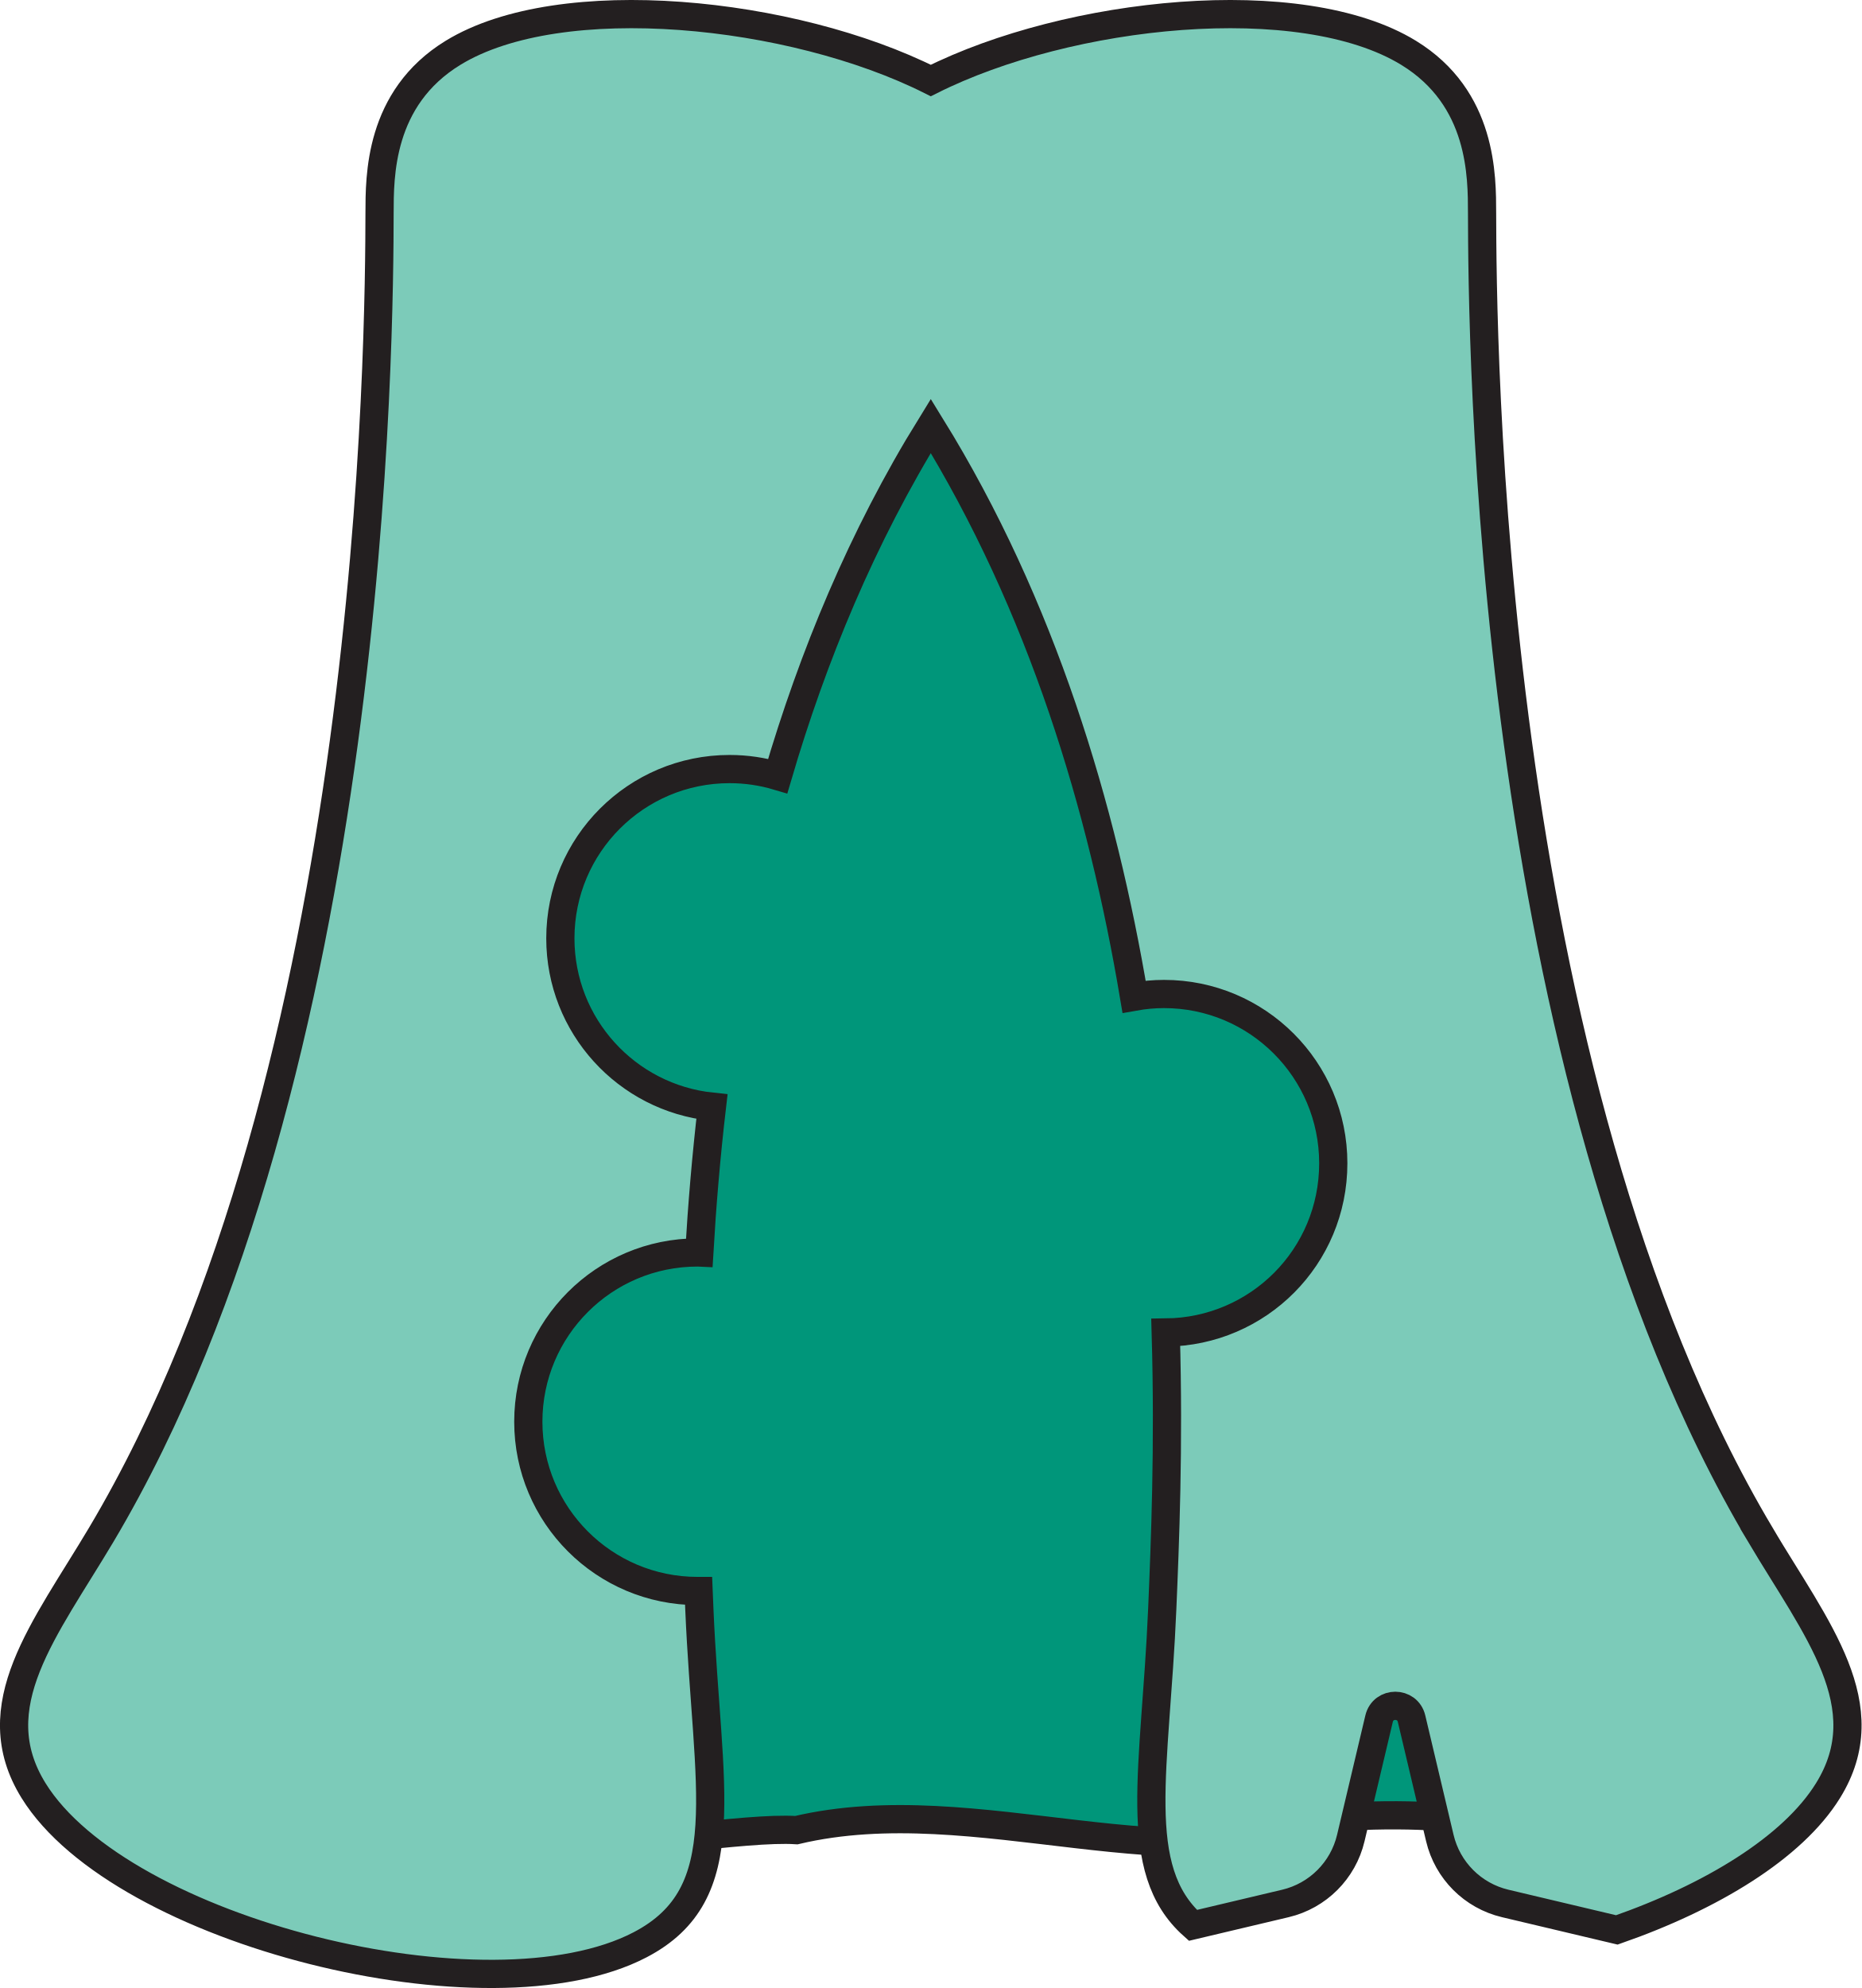
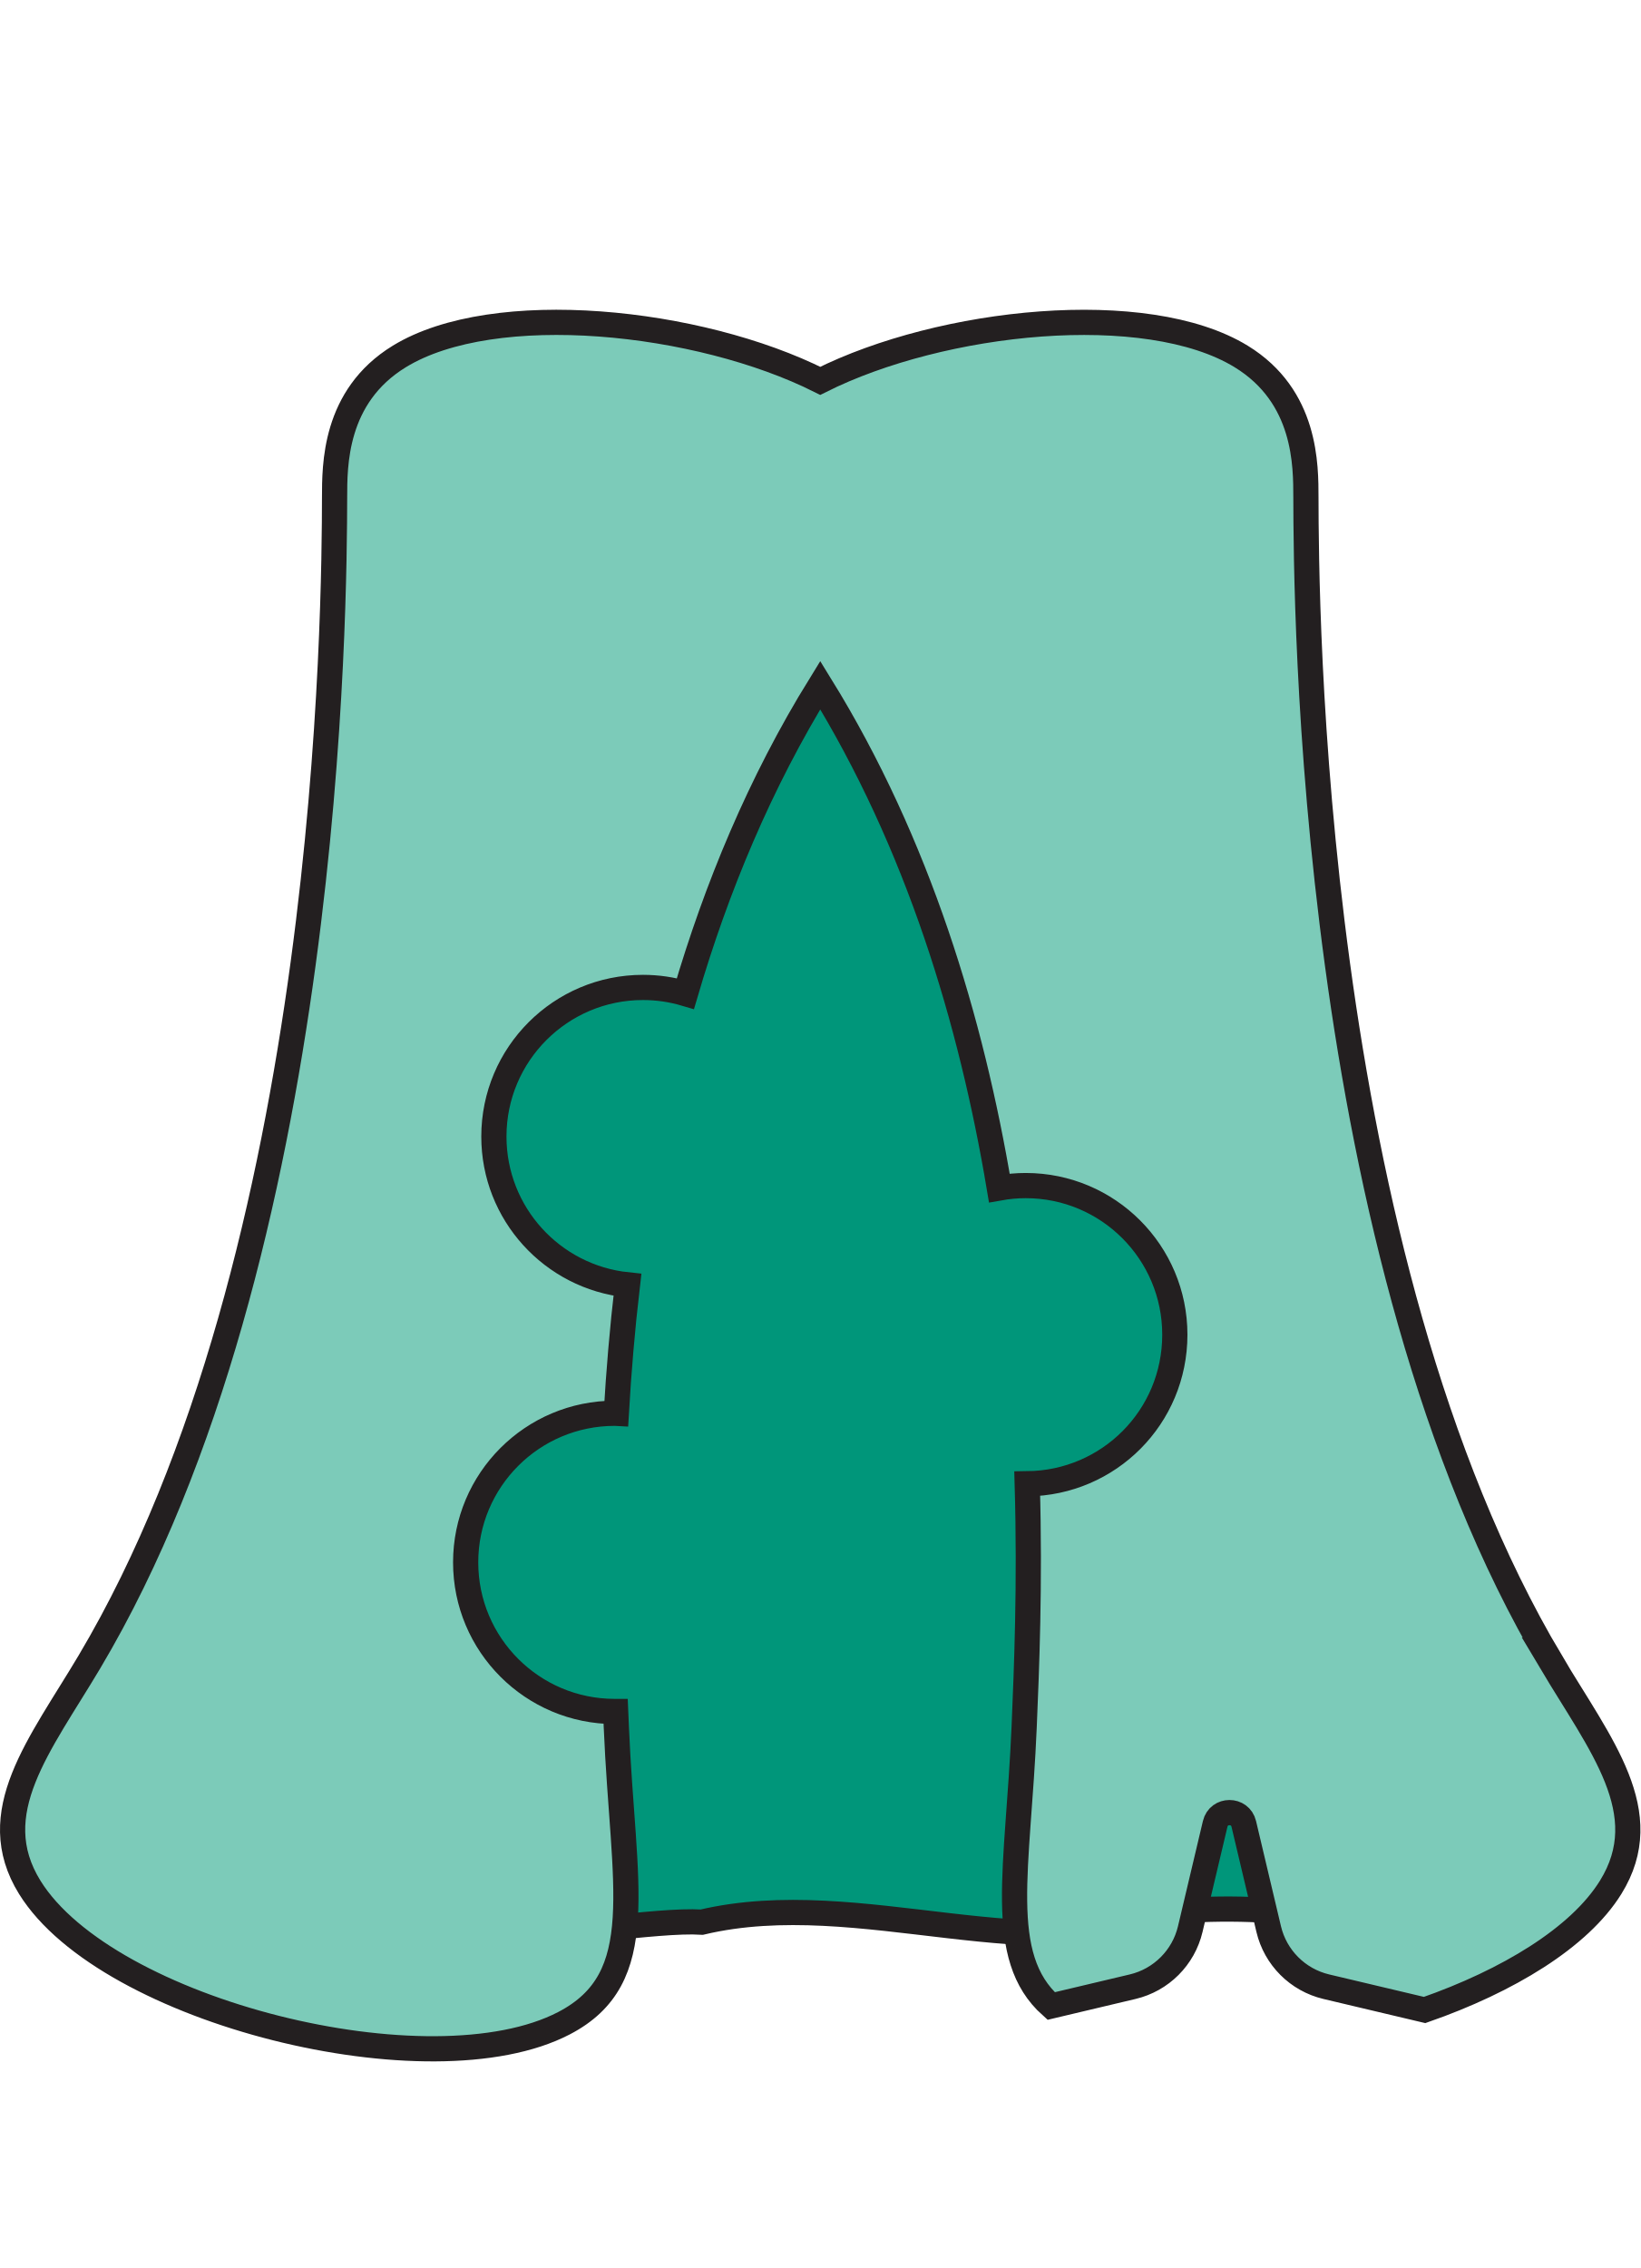
- <svg xmlns="http://www.w3.org/2000/svg" id="b" data-name="Layer 2" width="660" height="704.66" viewBox="0 0 660 704.66">
+ <svg xmlns="http://www.w3.org/2000/svg" id="b" data-name="Layer 2" width="651.04" height="900" viewBox="0 0 651.04 900">
  <defs>
    <style>
      .d {
        fill: #00967a;
      }

      .d, .e {
        stroke: #231f20;
        stroke-miterlimit: 10;
        stroke-width: 10px;
      }

      .e {
        fill: #7ccbb9;
      }
+ 
+       .f {
+         fill: none;
+       }
    </style>
  </defs>
  <g id="c" data-name="Layer 1">
    <g>
-       <path class="d" d="M477.96,643.89c-60.14,25.31-131.58-10.31-195.63,4.82-36.42-2.37-167.81,30.86-145.09-35.19,13.69-30.74,36.84-118.07,38.64-154.24,16.57-143.36,42.14-221.78,6.32-362.49,17.62-100.19,127.38,4.81,193.08-32.12,38.5-1.41,135.15-45.15,125.9,23.57-30.87,134.68,107.09,375.21,78.2,510.44-13.5,86.91-2.3,39.83-101.4,45.21Z" />
-       <path class="e" d="M624.08,543.98c-97.81-164.46-98.53-428.02-98.65-468.44-.04-12.8.29-40.71-26.07-56.83-38.15-23.34-120.34-14.77-169.37,9.83C280.97,3.94,198.78-4.63,160.63,18.71c-26.36,16.12-26.03,44.03-26.07,56.83-.11,40.43-.84,303.99-98.65,468.44-19.94,33.53-42.59,60.71-24.02,90.7,31.02,50.11,161.34,82.66,215.03,54.67,34.9-18.19,23.73-54.84,21.01-119.15-.08-2-.17-4.1-.26-6.26-.12,0-.24,0-.37,0-33.14,0-60-26.86-60-60s26.86-60,60-60c.21,0,.41.01.62.02.96-16.52,2.4-33.84,4.48-51.69-30.19-3.13-53.74-28.65-53.74-59.67,0-33.14,26.86-60,60-60,5.93,0,11.66.87,17.07,2.48,12.43-42.35,29.88-84.68,54.26-124.11,39.51,63.92,60.84,135.43,72.07,202.32,3.45-.62,7-.96,10.62-.96,33.14,0,60,26.86,60,60s-26.54,59.66-59.4,59.99c1.18,40.74-.26,74.93-1.23,97.88-2.42,57.05-11.47,92.32,10.87,112.26l32.8-7.77c11.48-2.72,20.45-11.69,23.17-23.17l10.03-42.33c1.44-6.07,10.07-6.07,11.51,0l10.03,42.33c2.72,11.48,11.69,20.45,23.17,23.17l39.58,9.38c33.45-11.68,62.31-29.09,74.87-49.38,18.57-29.99-4.08-57.17-24.02-90.7Z" />
+       <g>
+         <path class="d" d="M471.44,758.01c-59.31,24.96-129.77-10.16-192.93,4.75-35.92-2.34-165.49,30.44-143.09-34.71,13.5-30.32,36.33-116.44,38.1-152.11,16.34-141.38,41.56-218.73,6.23-357.49,17.38-98.81,125.63,4.74,190.41-31.67,37.97-1.39,133.29-44.52,124.17,23.24-30.44,132.82,105.61,370.04,77.12,503.41-13.31,85.71-2.27,39.28-100.01,44.58Z" />
+         <path class="e" d="M615.55,659.48c-96.46-162.19-97.18-422.12-97.29-461.99-.03-12.62.29-40.14-25.71-56.05-37.62-23.01-118.68-14.56-167.03,9.69-48.35-24.26-129.41-32.71-167.03-9.69-26,15.9-25.68,43.42-25.71,56.05-.11,39.87-.83,299.79-97.29,461.99-19.67,33.07-42,59.87-23.69,89.45,30.6,49.42,159.12,81.52,212.07,53.91,34.42-17.94,23.4-54.08,20.72-117.51-.08-1.97-.17-4.04-.26-6.17-.12,0-.24,0-.36,0-32.68,0-59.17-26.49-59.17-59.17s26.49-59.17,59.17-59.17c.2,0,.41.01.61.02.94-16.29,2.36-33.37,4.42-50.98-29.78-3.09-53-28.26-53-58.85,0-32.68,26.49-59.17,59.17-59.17,5.85,0,11.5.86,16.84,2.44,12.26-41.77,29.47-83.51,53.51-122.4,38.97,63.04,60,133.56,71.07,199.53,3.4-.61,6.9-.94,10.48-.94,32.68,0,59.17,26.49,59.17,59.17s-26.17,58.84-58.58,59.16c1.16,40.17-.26,73.9-1.22,96.53-2.38,56.26-11.31,91.05,10.72,110.71l32.35-7.67c11.32-2.68,20.17-11.53,22.85-22.85l9.89-41.75c1.42-5.98,9.93-5.98,11.35,0l9.89,41.75c2.68,11.32,11.53,20.17,22.85,22.85l39.03,9.25c32.99-11.52,61.45-28.69,73.84-48.7,18.32-29.58-4.02-56.38-23.69-89.45Z" />
+       </g>
+       <rect class="f" x=".52" width="650" height="900" />
    </g>
  </g>
</svg>
